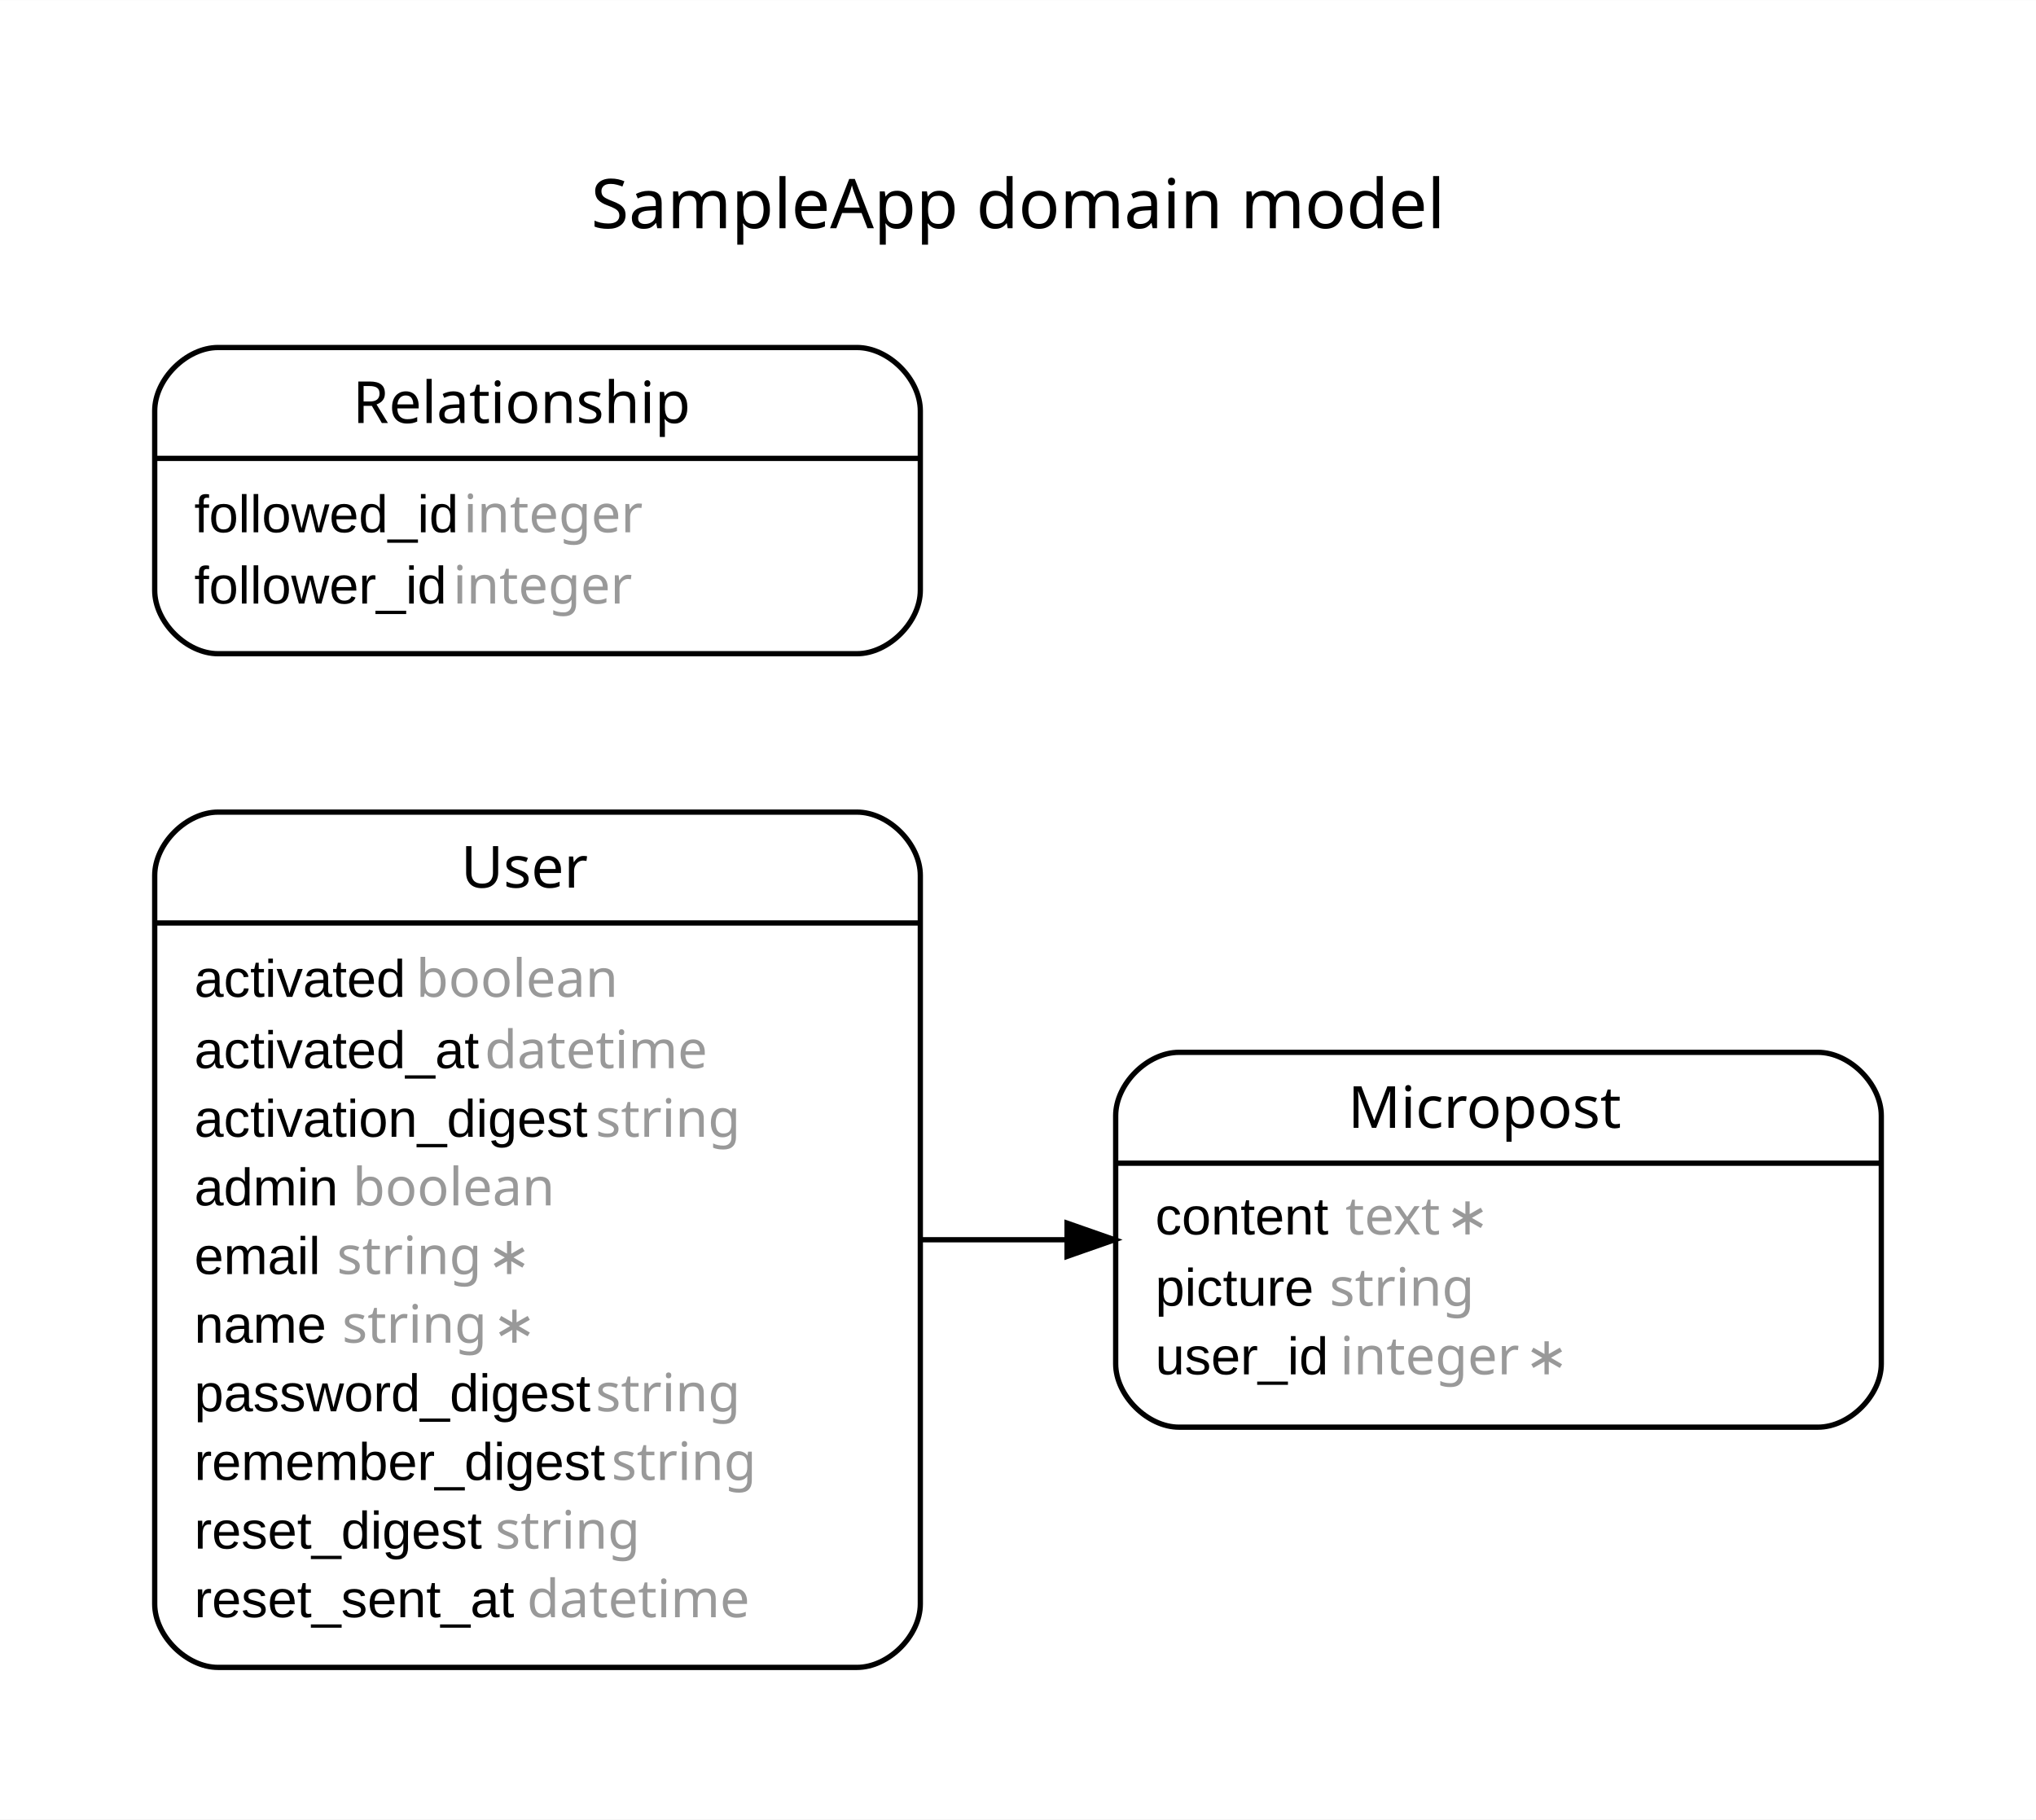
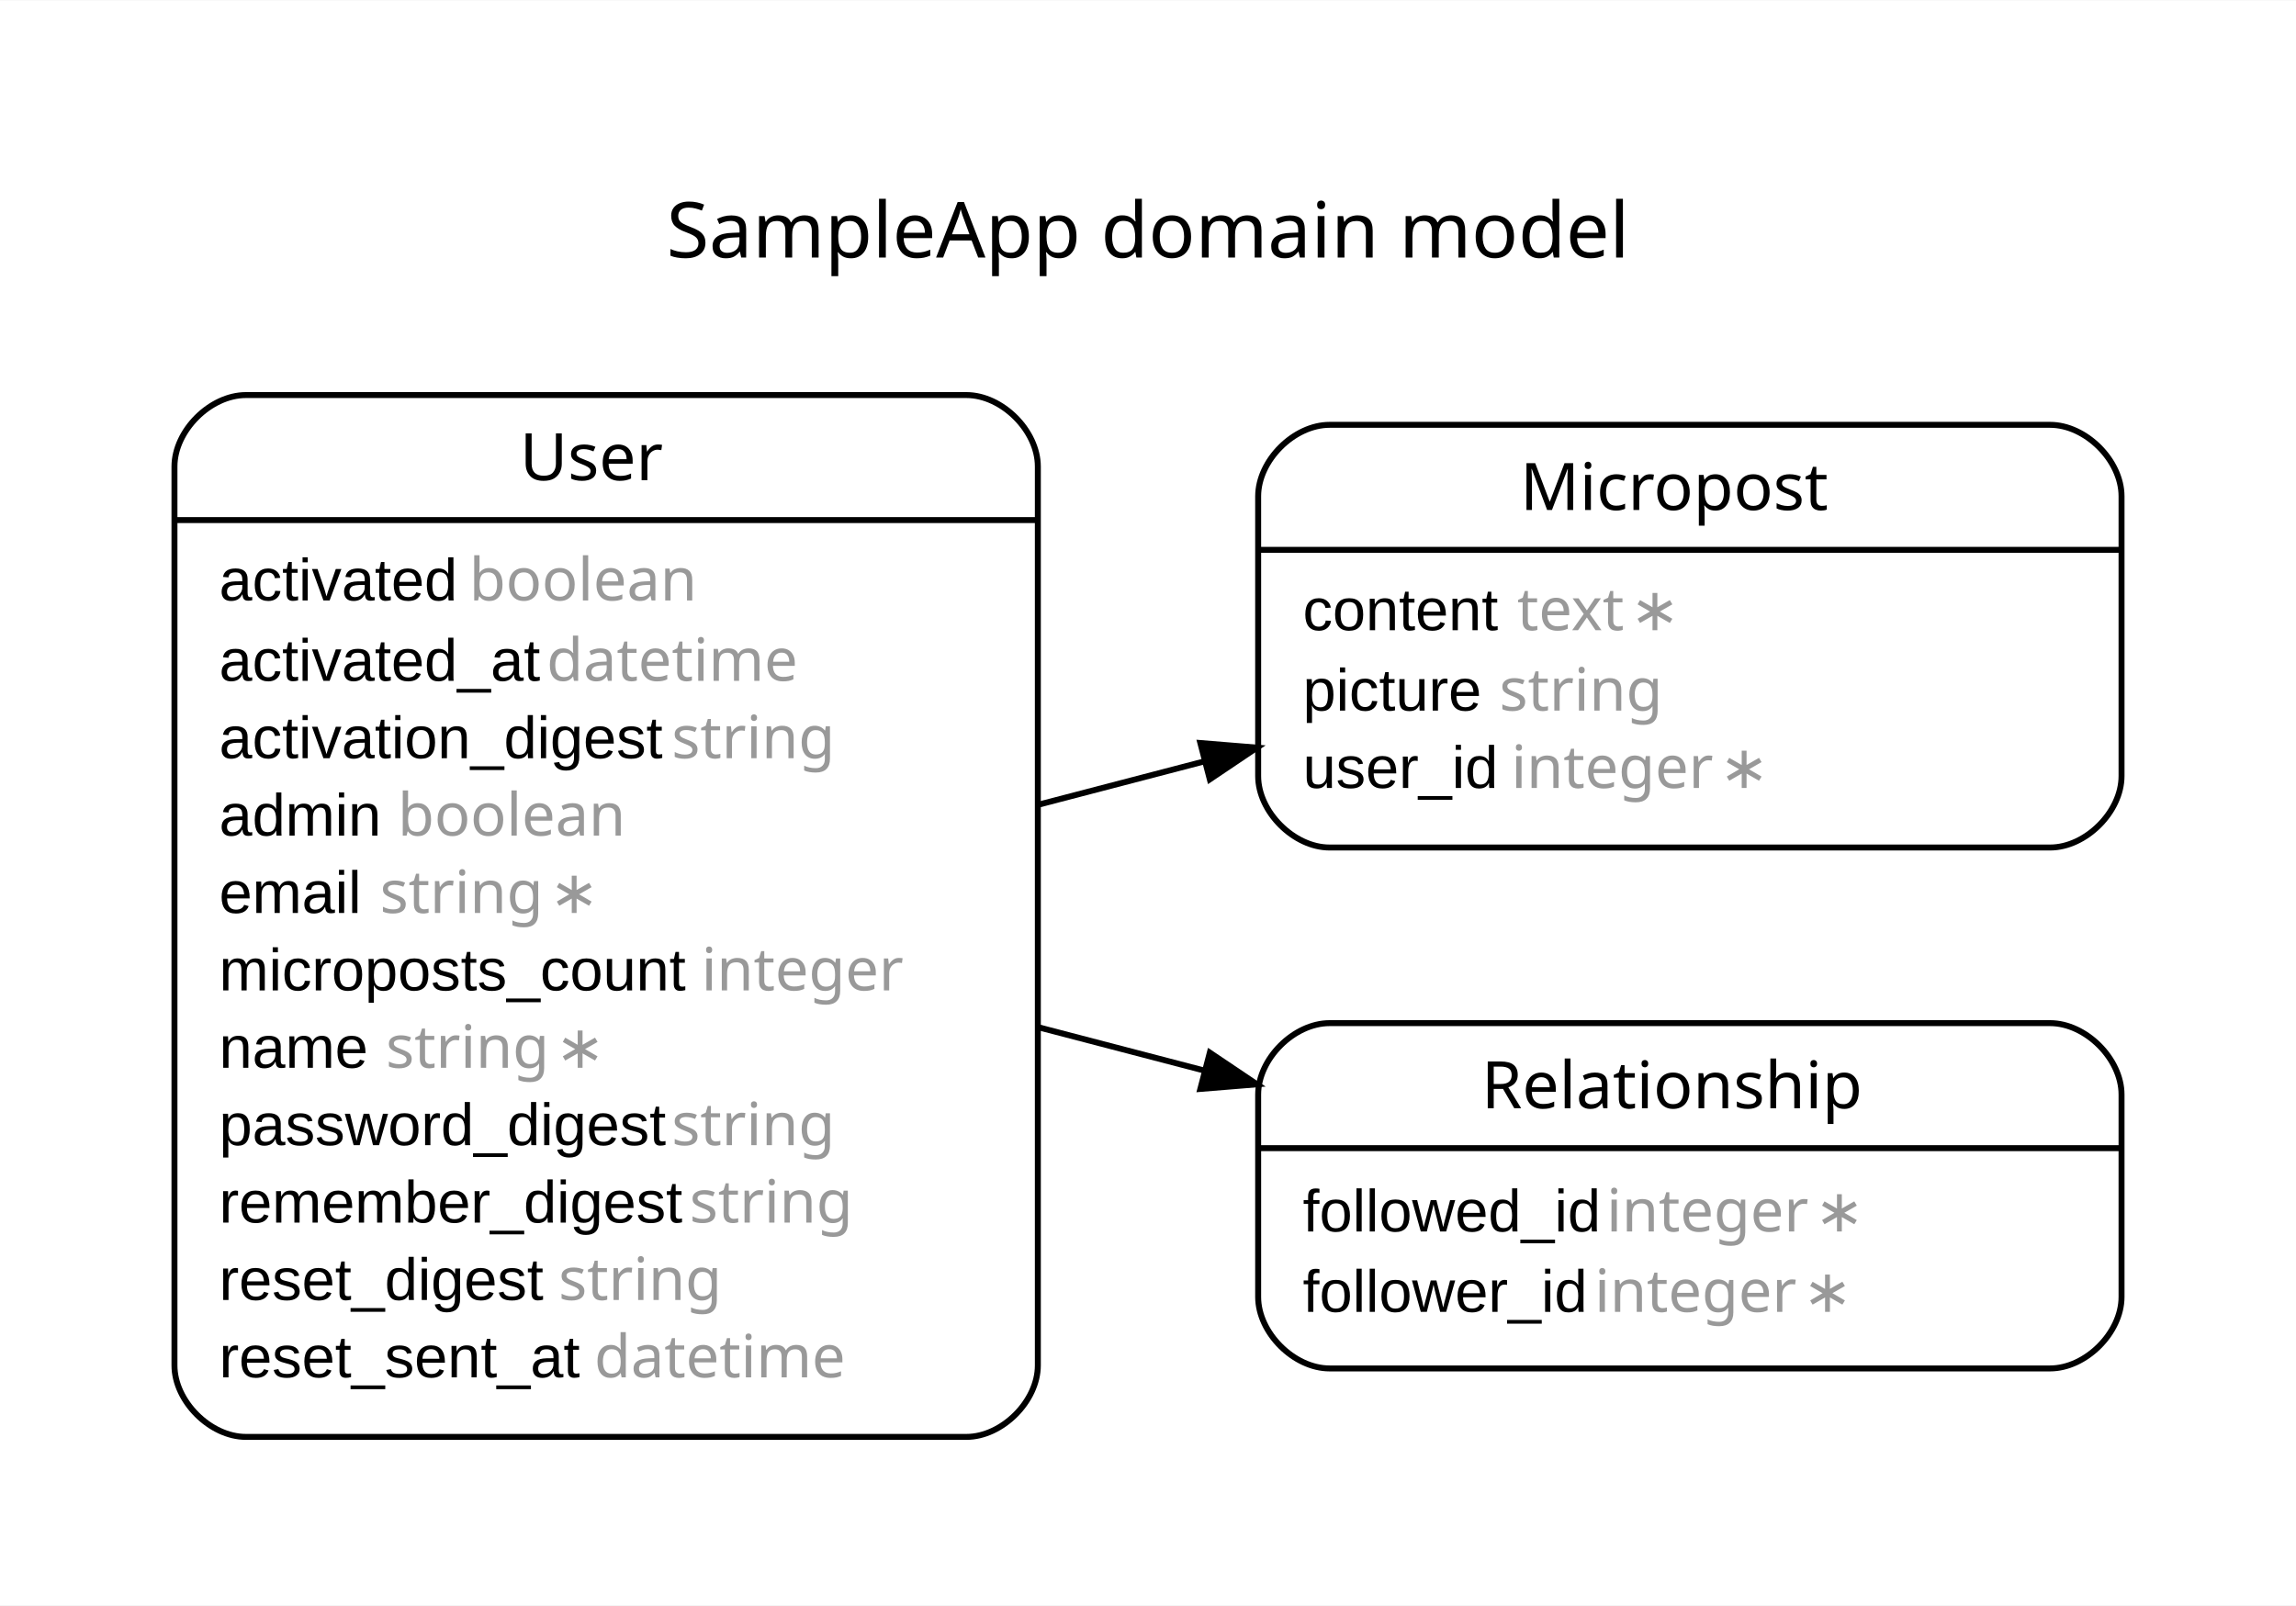
- <svg xmlns="http://www.w3.org/2000/svg" width="386pt" height="345pt" viewBox="0.00 0.00 385.60 344.60">
-   <g id="graph0" class="graph" transform="scale(1 1) rotate(0) translate(28.8 315.8)">
-     <polygon fill="white" stroke="none" points="-28.8,28.8 -28.8,-315.8 356.8,-315.8 356.8,28.8 -28.8,28.8" />
-     <text text-anchor="middle" x="164" y="-272.6" font-family="Arial Bold" font-size="13.00">SampleApp domain model</text>
+ <svg xmlns="http://www.w3.org/2000/svg" width="386pt" height="270pt" viewBox="0.00 0.00 385.60 269.60">
+   <g id="graph0" class="graph" transform="scale(1 1) rotate(0) translate(28.8 240.8)">
+     <polygon fill="white" stroke="none" points="-28.8,28.8 -28.8,-240.8 356.8,-240.8 356.8,28.8 -28.8,28.8" />
+     <text text-anchor="middle" x="164" y="-197.6" font-family="Arial Bold" font-size="13.00">SampleApp domain model</text>
    <g id="node1" class="node">
-       <path fill="none" stroke="black" d="M194.5,-45.5C194.5,-45.5 315.5,-45.5 315.5,-45.5 321.5,-45.5 327.5,-51.5 327.5,-57.5 327.5,-57.5 327.5,-104.5 327.5,-104.5 327.5,-110.5 321.5,-116.5 315.5,-116.5 315.5,-116.5 194.5,-116.5 194.5,-116.5 188.5,-116.5 182.5,-110.5 182.5,-104.5 182.5,-104.5 182.5,-57.5 182.5,-57.5 182.5,-51.5 188.5,-45.5 194.5,-45.5" />
-       <text text-anchor="start" x="226.5" y="-102.2" font-family="Arial Bold" font-size="11.00">Micropost</text>
-       <polyline fill="none" stroke="black" points="182.5,-95.5 327.5,-95.5 " />
-       <text text-anchor="start" x="190" y="-82" font-family="Arial" font-size="10.00">content </text>
-       <text text-anchor="start" x="226" y="-82" font-family="Arial Italic" font-size="10.00" fill="#999999">text ∗</text>
-       <text text-anchor="start" x="190" y="-68.5" font-family="Arial" font-size="10.00">picture </text>
-       <text text-anchor="start" x="223" y="-68.5" font-family="Arial Italic" font-size="10.00" fill="#999999">string</text>
-       <text text-anchor="start" x="190" y="-55.5" font-family="Arial" font-size="10.00">user_id </text>
-       <text text-anchor="start" x="225" y="-55.5" font-family="Arial Italic" font-size="10.00" fill="#999999">integer ∗</text>
+       <path fill="none" stroke="black" d="M194.5,-98.5C194.5,-98.5 315.5,-98.5 315.5,-98.5 321.5,-98.5 327.5,-104.5 327.5,-110.5 327.5,-110.5 327.5,-157.5 327.5,-157.5 327.5,-163.5 321.5,-169.5 315.5,-169.5 315.5,-169.5 194.5,-169.5 194.5,-169.5 188.5,-169.5 182.5,-163.5 182.5,-157.5 182.5,-157.5 182.5,-110.5 182.5,-110.5 182.5,-104.5 188.5,-98.5 194.5,-98.5" />
+       <text text-anchor="start" x="226.5" y="-155.2" font-family="Arial Bold" font-size="11.00">Micropost</text>
+       <polyline fill="none" stroke="black" points="182.5,-148.5 327.5,-148.5 " />
+       <text text-anchor="start" x="190" y="-135" font-family="Arial" font-size="10.00">content </text>
+       <text text-anchor="start" x="226" y="-135" font-family="Arial Italic" font-size="10.00" fill="#999999">text ∗</text>
+       <text text-anchor="start" x="190" y="-121.5" font-family="Arial" font-size="10.00">picture </text>
+       <text text-anchor="start" x="223" y="-121.5" font-family="Arial Italic" font-size="10.00" fill="#999999">string</text>
+       <text text-anchor="start" x="190" y="-108.5" font-family="Arial" font-size="10.00">user_id </text>
+       <text text-anchor="start" x="225" y="-108.5" font-family="Arial Italic" font-size="10.00" fill="#999999">integer ∗</text>
    </g>
    <g id="node2" class="node">
-       <path fill="none" stroke="black" d="M12.5,-192C12.5,-192 133.5,-192 133.5,-192 139.5,-192 145.5,-198 145.5,-204 145.5,-204 145.5,-238 145.5,-238 145.5,-244 139.5,-250 133.5,-250 133.5,-250 12.5,-250 12.5,-250 6.5,-250 0.5,-244 0.5,-238 0.5,-238 0.5,-204 0.5,-204 0.5,-198 6.5,-192 12.5,-192" />
-       <text text-anchor="start" x="38" y="-235.7" font-family="Arial Bold" font-size="11.00">Relationship</text>
-       <polyline fill="none" stroke="black" points="0.5,-229 145.5,-229 " />
-       <text text-anchor="start" x="8" y="-215" font-family="Arial" font-size="10.00">followed_id </text>
-       <text text-anchor="start" x="59" y="-215" font-family="Arial Italic" font-size="10.00" fill="#999999">integer</text>
-       <text text-anchor="start" x="8" y="-201.5" font-family="Arial" font-size="10.00">follower_id </text>
-       <text text-anchor="start" x="57" y="-201.5" font-family="Arial Italic" font-size="10.00" fill="#999999">integer</text>
+       <path fill="none" stroke="black" d="M194.5,-11C194.5,-11 315.5,-11 315.5,-11 321.5,-11 327.5,-17 327.5,-23 327.5,-23 327.5,-57 327.5,-57 327.5,-63 321.5,-69 315.5,-69 315.5,-69 194.5,-69 194.5,-69 188.5,-69 182.5,-63 182.5,-57 182.5,-57 182.5,-23 182.5,-23 182.5,-17 188.5,-11 194.5,-11" />
+       <text text-anchor="start" x="220" y="-54.7" font-family="Arial Bold" font-size="11.00">Relationship</text>
+       <polyline fill="none" stroke="black" points="182.5,-48 327.5,-48 " />
+       <text text-anchor="start" x="190" y="-34" font-family="Arial" font-size="10.00">followed_id </text>
+       <text text-anchor="start" x="241" y="-34" font-family="Arial Italic" font-size="10.00" fill="#999999">integer ∗</text>
+       <text text-anchor="start" x="190" y="-20.5" font-family="Arial" font-size="10.00">follower_id </text>
+       <text text-anchor="start" x="239" y="-20.5" font-family="Arial Italic" font-size="10.00" fill="#999999">integer ∗</text>
    </g>
    <g id="node3" class="node">
-       <path fill="none" stroke="black" d="M12.5,-0C12.5,-0 133.5,-0 133.5,-0 139.5,-0 145.5,-6 145.5,-12 145.5,-12 145.5,-150 145.5,-150 145.5,-156 139.5,-162 133.5,-162 133.5,-162 12.5,-162 12.5,-162 6.5,-162 0.5,-156 0.5,-150 0.5,-150 0.5,-12 0.5,-12 0.5,-6 6.5,-0 12.5,-0" />
-       <text text-anchor="start" x="58.5" y="-147.7" font-family="Arial Bold" font-size="11.00">User</text>
-       <polyline fill="none" stroke="black" points="0.5,-141 145.5,-141 " />
-       <text text-anchor="start" x="8" y="-127" font-family="Arial" font-size="10.00">activated </text>
-       <text text-anchor="start" x="50" y="-127" font-family="Arial Italic" font-size="10.00" fill="#999999">boolean</text>
-       <text text-anchor="start" x="8" y="-113.5" font-family="Arial" font-size="10.00">activated_at </text>
-       <text text-anchor="start" x="63" y="-113.5" font-family="Arial Italic" font-size="10.00" fill="#999999">datetime</text>
-       <text text-anchor="start" x="8" y="-100.5" font-family="Arial" font-size="10.00">activation_digest </text>
-       <text text-anchor="start" x="84" y="-100.5" font-family="Arial Italic" font-size="10.00" fill="#999999">string</text>
-       <text text-anchor="start" x="8" y="-87.5" font-family="Arial" font-size="10.00">admin </text>
-       <text text-anchor="start" x="38" y="-87.5" font-family="Arial Italic" font-size="10.00" fill="#999999">boolean</text>
-       <text text-anchor="start" x="8" y="-74.5" font-family="Arial" font-size="10.00">email </text>
-       <text text-anchor="start" x="35" y="-74.5" font-family="Arial Italic" font-size="10.00" fill="#999999">string ∗</text>
+       <path fill="none" stroke="black" d="M12.5,0.5C12.5,0.5 133.5,0.5 133.5,0.5 139.5,0.5 145.5,-5.5 145.5,-11.5 145.5,-11.5 145.5,-162.5 145.5,-162.5 145.5,-168.5 139.5,-174.5 133.5,-174.5 133.5,-174.5 12.5,-174.5 12.5,-174.5 6.5,-174.5 0.5,-168.5 0.5,-162.5 0.5,-162.5 0.5,-11.5 0.5,-11.5 0.5,-5.5 6.5,0.5 12.5,0.5" />
+       <text text-anchor="start" x="58.5" y="-160.2" font-family="Arial Bold" font-size="11.00">User</text>
+       <polyline fill="none" stroke="black" points="0.5,-153.5 145.5,-153.5 " />
+       <text text-anchor="start" x="8" y="-140" font-family="Arial" font-size="10.00">activated </text>
+       <text text-anchor="start" x="50" y="-140" font-family="Arial Italic" font-size="10.00" fill="#999999">boolean</text>
+       <text text-anchor="start" x="8" y="-126.5" font-family="Arial" font-size="10.00">activated_at </text>
+       <text text-anchor="start" x="63" y="-126.5" font-family="Arial Italic" font-size="10.00" fill="#999999">datetime</text>
+       <text text-anchor="start" x="8" y="-113.5" font-family="Arial" font-size="10.00">activation_digest </text>
+       <text text-anchor="start" x="84" y="-113.5" font-family="Arial Italic" font-size="10.00" fill="#999999">string</text>
+       <text text-anchor="start" x="8" y="-100.5" font-family="Arial" font-size="10.00">admin </text>
+       <text text-anchor="start" x="38" y="-100.5" font-family="Arial Italic" font-size="10.00" fill="#999999">boolean</text>
+       <text text-anchor="start" x="8" y="-87.5" font-family="Arial" font-size="10.00">email </text>
+       <text text-anchor="start" x="35" y="-87.5" font-family="Arial Italic" font-size="10.00" fill="#999999">string ∗</text>
+       <text text-anchor="start" x="8" y="-74.5" font-family="Arial" font-size="10.00">microposts_count </text>
+       <text text-anchor="start" x="89" y="-74.5" font-family="Arial Italic" font-size="10.00" fill="#999999">integer</text>
      <text text-anchor="start" x="8" y="-61.5" font-family="Arial" font-size="10.00">name </text>
      <text text-anchor="start" x="36" y="-61.5" font-family="Arial Italic" font-size="10.00" fill="#999999">string ∗</text>
      <text text-anchor="start" x="8" y="-48.5" font-family="Arial" font-size="10.00">password_digest </text>
      <text text-anchor="start" x="84" y="-48.5" font-family="Arial Italic" font-size="10.00" fill="#999999">string</text>
      <text text-anchor="start" x="8" y="-35.5" font-family="Arial" font-size="10.00">remember_digest </text>
      <text text-anchor="start" x="87" y="-35.5" font-family="Arial Italic" font-size="10.00" fill="#999999">string</text>
      <text text-anchor="start" x="8" y="-22.5" font-family="Arial" font-size="10.00">reset_digest </text>
      <text text-anchor="start" x="65" y="-22.5" font-family="Arial Italic" font-size="10.00" fill="#999999">string</text>
      <text text-anchor="start" x="8" y="-9.5" font-family="Arial" font-size="10.00">reset_sent_at </text>
      <text text-anchor="start" x="71" y="-9.5" font-family="Arial Italic" font-size="10.00" fill="#999999">datetime</text>
    </g>
    <g id="edge1" class="edge">
-       <path fill="none" stroke="black" d="M145.658,-81C154.702,-81 164.004,-81 173.178,-81" />
-       <polygon fill="black" stroke="black" points="173.295,-84.15 182.295,-81 173.294,-77.85 173.295,-84.15" />
+       <path fill="none" stroke="black" d="M145.658,-105.711C154.796,-108.097 164.198,-110.552 173.465,-112.971" />
+       <polygon fill="black" stroke="black" points="172.791,-116.051 182.295,-115.277 174.382,-109.955 172.791,-116.051" />
+     </g>
+     <g id="edge2" class="edge">
+       <path fill="none" stroke="black" d="M145.658,-68.289C154.796,-65.903 164.198,-63.448 173.465,-61.029" />
+       <polygon fill="black" stroke="black" points="174.382,-64.045 182.295,-58.723 172.791,-57.949 174.382,-64.045" />
    </g>
  </g>
</svg>
